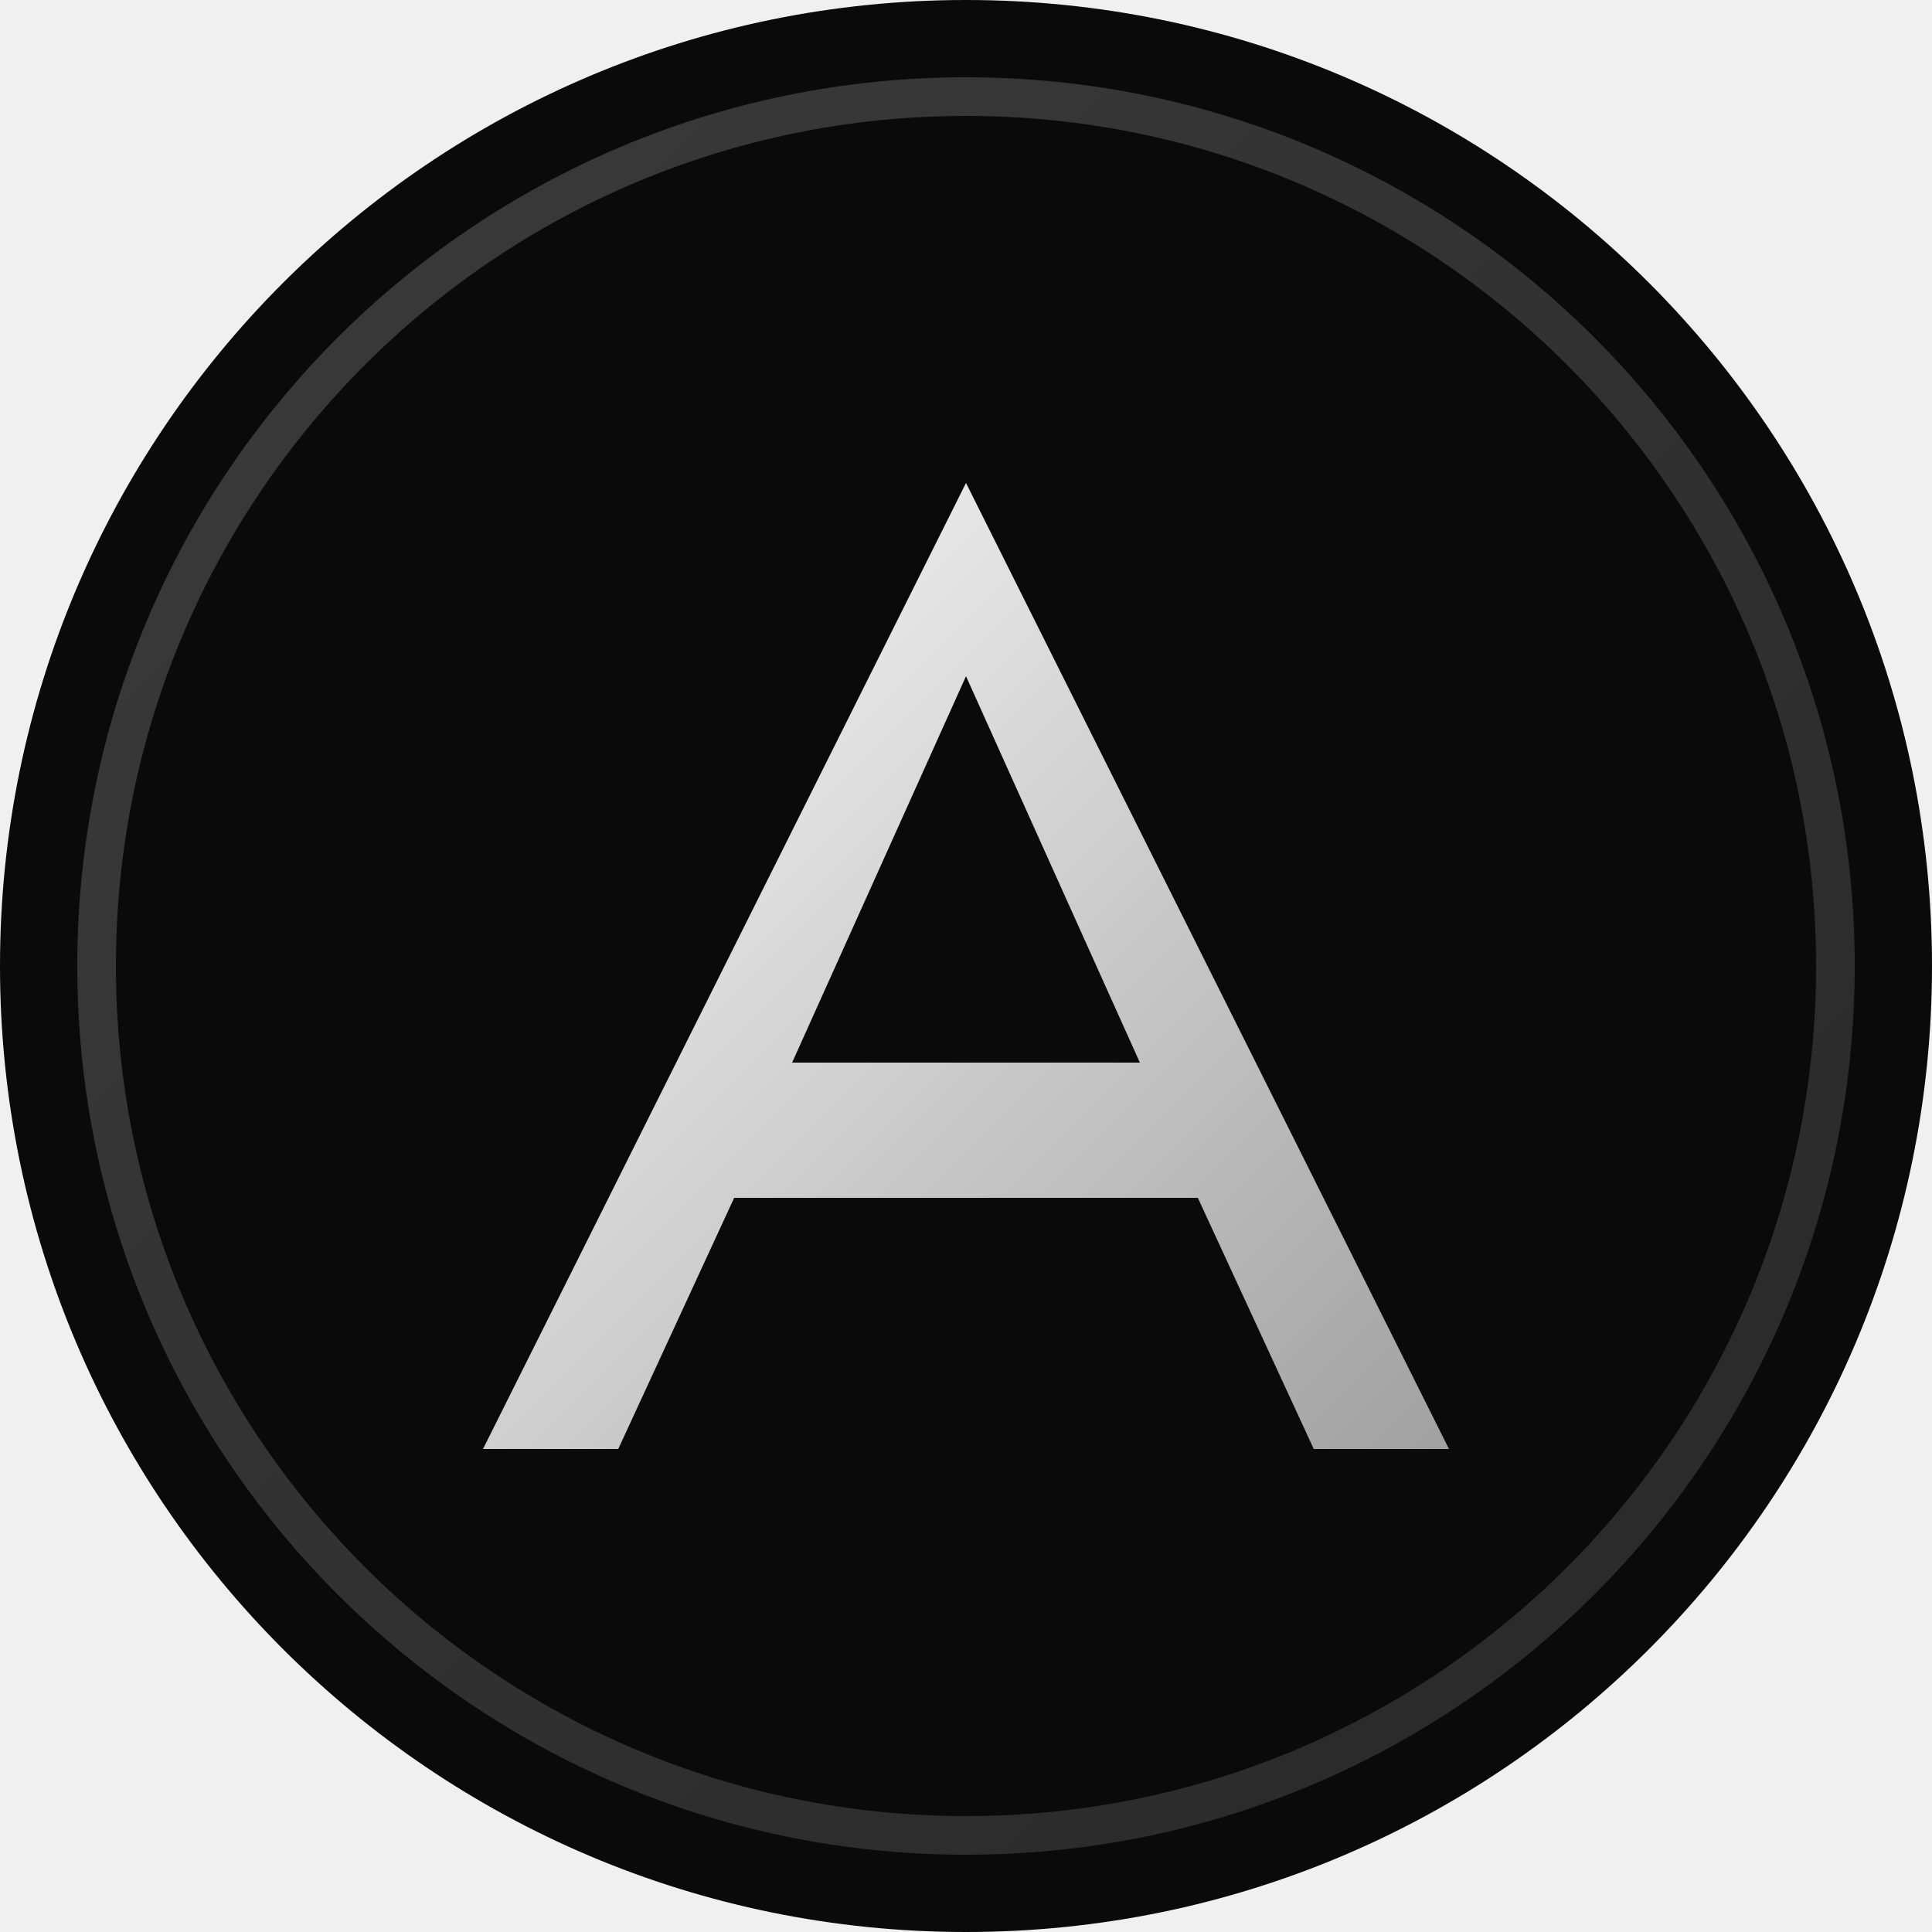
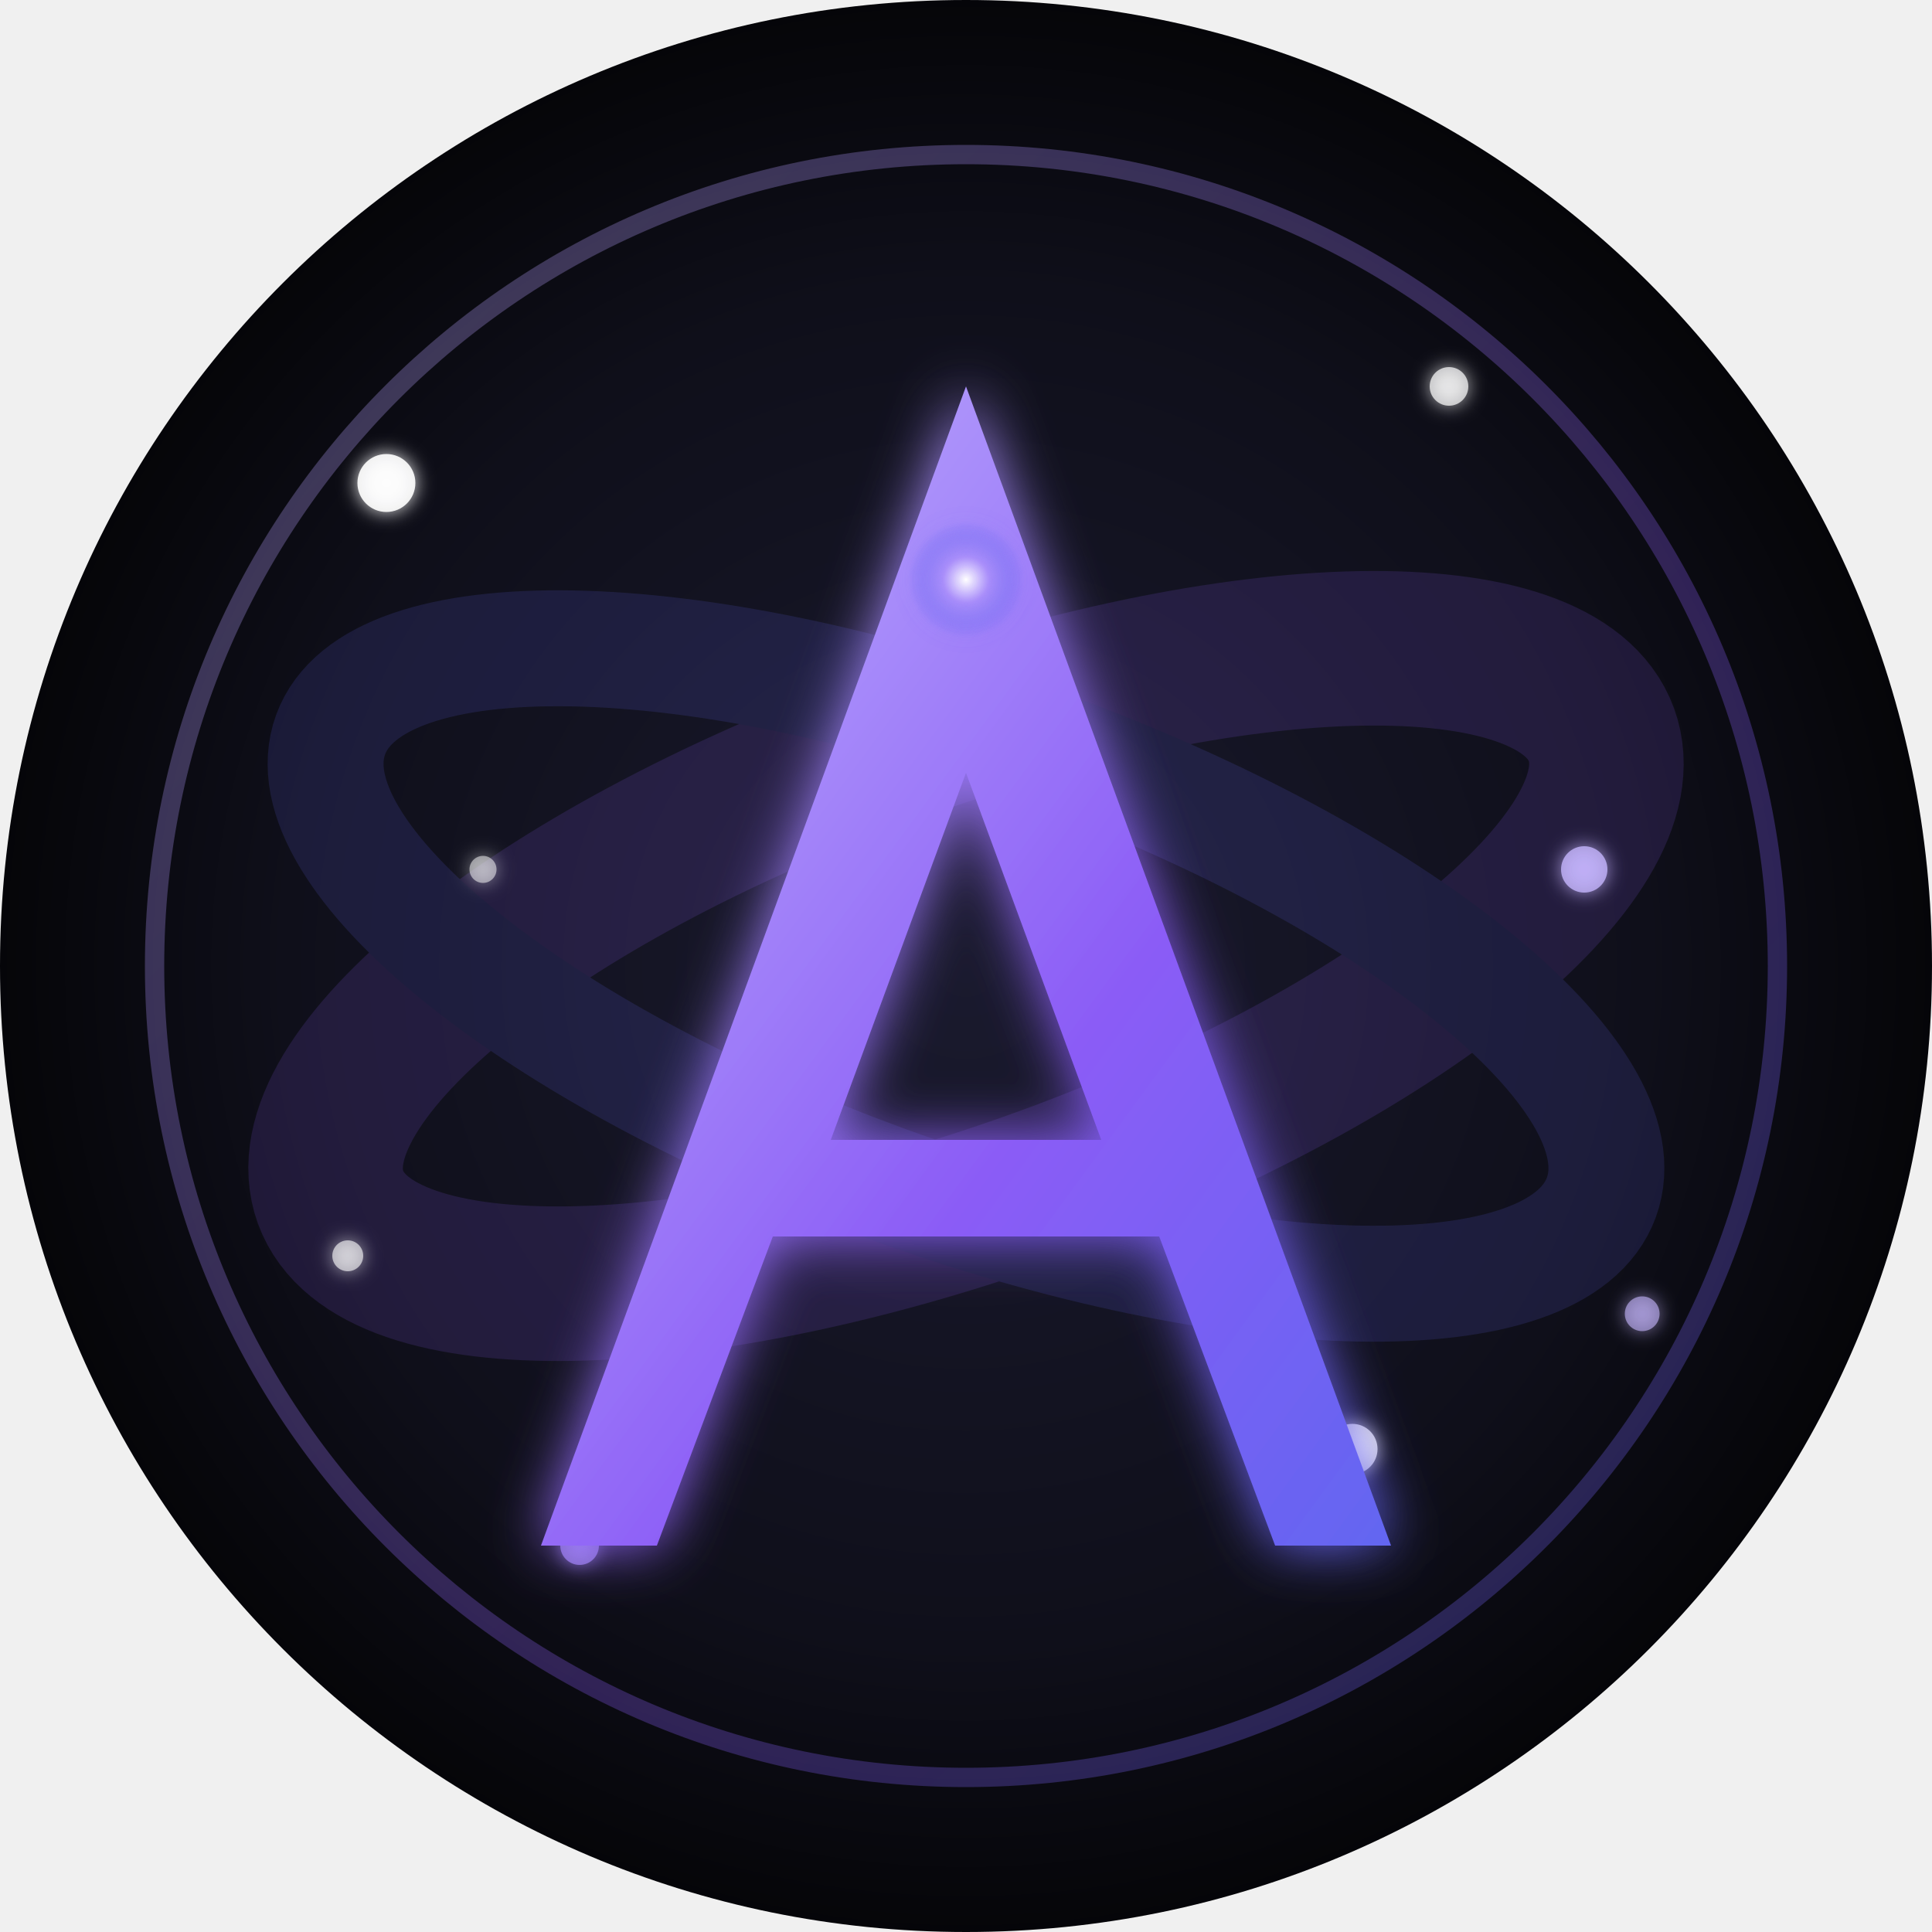
<svg xmlns="http://www.w3.org/2000/svg" viewBox="0 0 100 100">
  <defs>
-     <linearGradient id="cosmicGradient" x1="0%" y1="0%" x2="100%" y2="100%">
+     <radialGradient id="galaxyGradient" cx="50%" cy="50%" r="50%">
+       <stop offset="0%" style="stop-color:#1a1a2e;stop-opacity:1" />
+       <stop offset="70%" style="stop-color:#0f0f1a;stop-opacity:1" />
+       <stop offset="100%" style="stop-color:#050508;stop-opacity:1" />
+     </radialGradient>
+     <radialGradient id="starGlow" cx="50%" cy="50%" r="50%">
      <stop offset="0%" style="stop-color:#ffffff;stop-opacity:1" />
-       <stop offset="100%" style="stop-color:#a0a0a0;stop-opacity:1" />
+       <stop offset="40%" style="stop-color:#a78bfa;stop-opacity:0.8" />
+       <stop offset="100%" style="stop-color:#6366f1;stop-opacity:0" />
+     </radialGradient>
+     <linearGradient id="nebulaGradient" x1="0%" y1="0%" x2="100%" y2="100%">
+       <stop offset="0%" style="stop-color:#c4b5fd;stop-opacity:1" />
+       <stop offset="30%" style="stop-color:#a78bfa;stop-opacity:1" />
+       <stop offset="60%" style="stop-color:#8b5cf6;stop-opacity:1" />
+       <stop offset="100%" style="stop-color:#6366f1;stop-opacity:1" />
    </linearGradient>
+     <filter id="cosmicGlow" x="-50%" y="-50%" width="200%" height="200%">
+       <feGaussianBlur stdDeviation="1.5" result="coloredBlur" />
+       <feMerge>
+         <feMergeNode in="coloredBlur" />
+         <feMergeNode in="SourceGraphic" />
+       </feMerge>
+     </filter>
+     <filter id="starTwinkle" x="-100%" y="-100%" width="300%" height="300%">
+       <feGaussianBlur stdDeviation="0.5" result="blur" />
+       <feMerge>
+         <feMergeNode in="blur" />
+         <feMergeNode in="SourceGraphic" />
+       </feMerge>
+     </filter>
  </defs>
-   <circle cx="50" cy="50" r="50" fill="#0a0a0a" />
-   <path d="M 50 25 L 25 75 L 32 75 L 38 62 L 62 62 L 68 75 L 75 75 L 50 25 Z M 41 55 L 50 35 L 59 55 Z" fill="url(#cosmicGradient)" />
-   <circle cx="50" cy="50" r="45" fill="none" stroke="url(#cosmicGradient)" stroke-width="2" opacity="0.2" />
+   <circle cx="50" cy="50" r="50" fill="url(#galaxyGradient)" />
+   <g opacity="0.15">
+     <ellipse cx="50" cy="50" rx="35" ry="12" fill="none" stroke="#8b5cf6" stroke-width="8" transform="rotate(-20 50 50)" />
+     <ellipse cx="50" cy="50" rx="35" ry="12" fill="none" stroke="#6366f1" stroke-width="6" transform="rotate(20 50 50)" />
+   </g>
+   <g filter="url(#starTwinkle)">
+     <circle cx="20" cy="25" r="1.5" fill="white" opacity="0.9" />
+     <circle cx="75" cy="20" r="1" fill="white" opacity="0.7" />
+     <circle cx="82" cy="45" r="1.2" fill="#c4b5fd" opacity="0.8" />
+     <circle cx="18" cy="65" r="0.8" fill="white" opacity="0.6" />
+     <circle cx="30" cy="80" r="1" fill="#a78bfa" opacity="0.7" />
+     <circle cx="70" cy="75" r="1.3" fill="white" opacity="0.8" />
+     <circle cx="85" cy="68" r="0.9" fill="#c4b5fd" opacity="0.6" />
+     <circle cx="25" cy="45" r="0.7" fill="white" opacity="0.5" />
+   </g>
+   <g filter="url(#cosmicGlow)">
+     <path d="M 50 20 L 28 80 L 34 80 L 40 64 L 60 64 L 66 80 L 72 80 L 50 20 Z M 43 59 L 50 40 L 57 59 Z" fill="url(#nebulaGradient)" />
+   </g>
+   <circle cx="50" cy="30" r="3" fill="url(#starGlow)" filter="url(#starTwinkle)" />
+   <ellipse cx="50" cy="50" rx="42" ry="42" fill="none" stroke="url(#nebulaGradient)" stroke-width="1" opacity="0.3" />
</svg>
